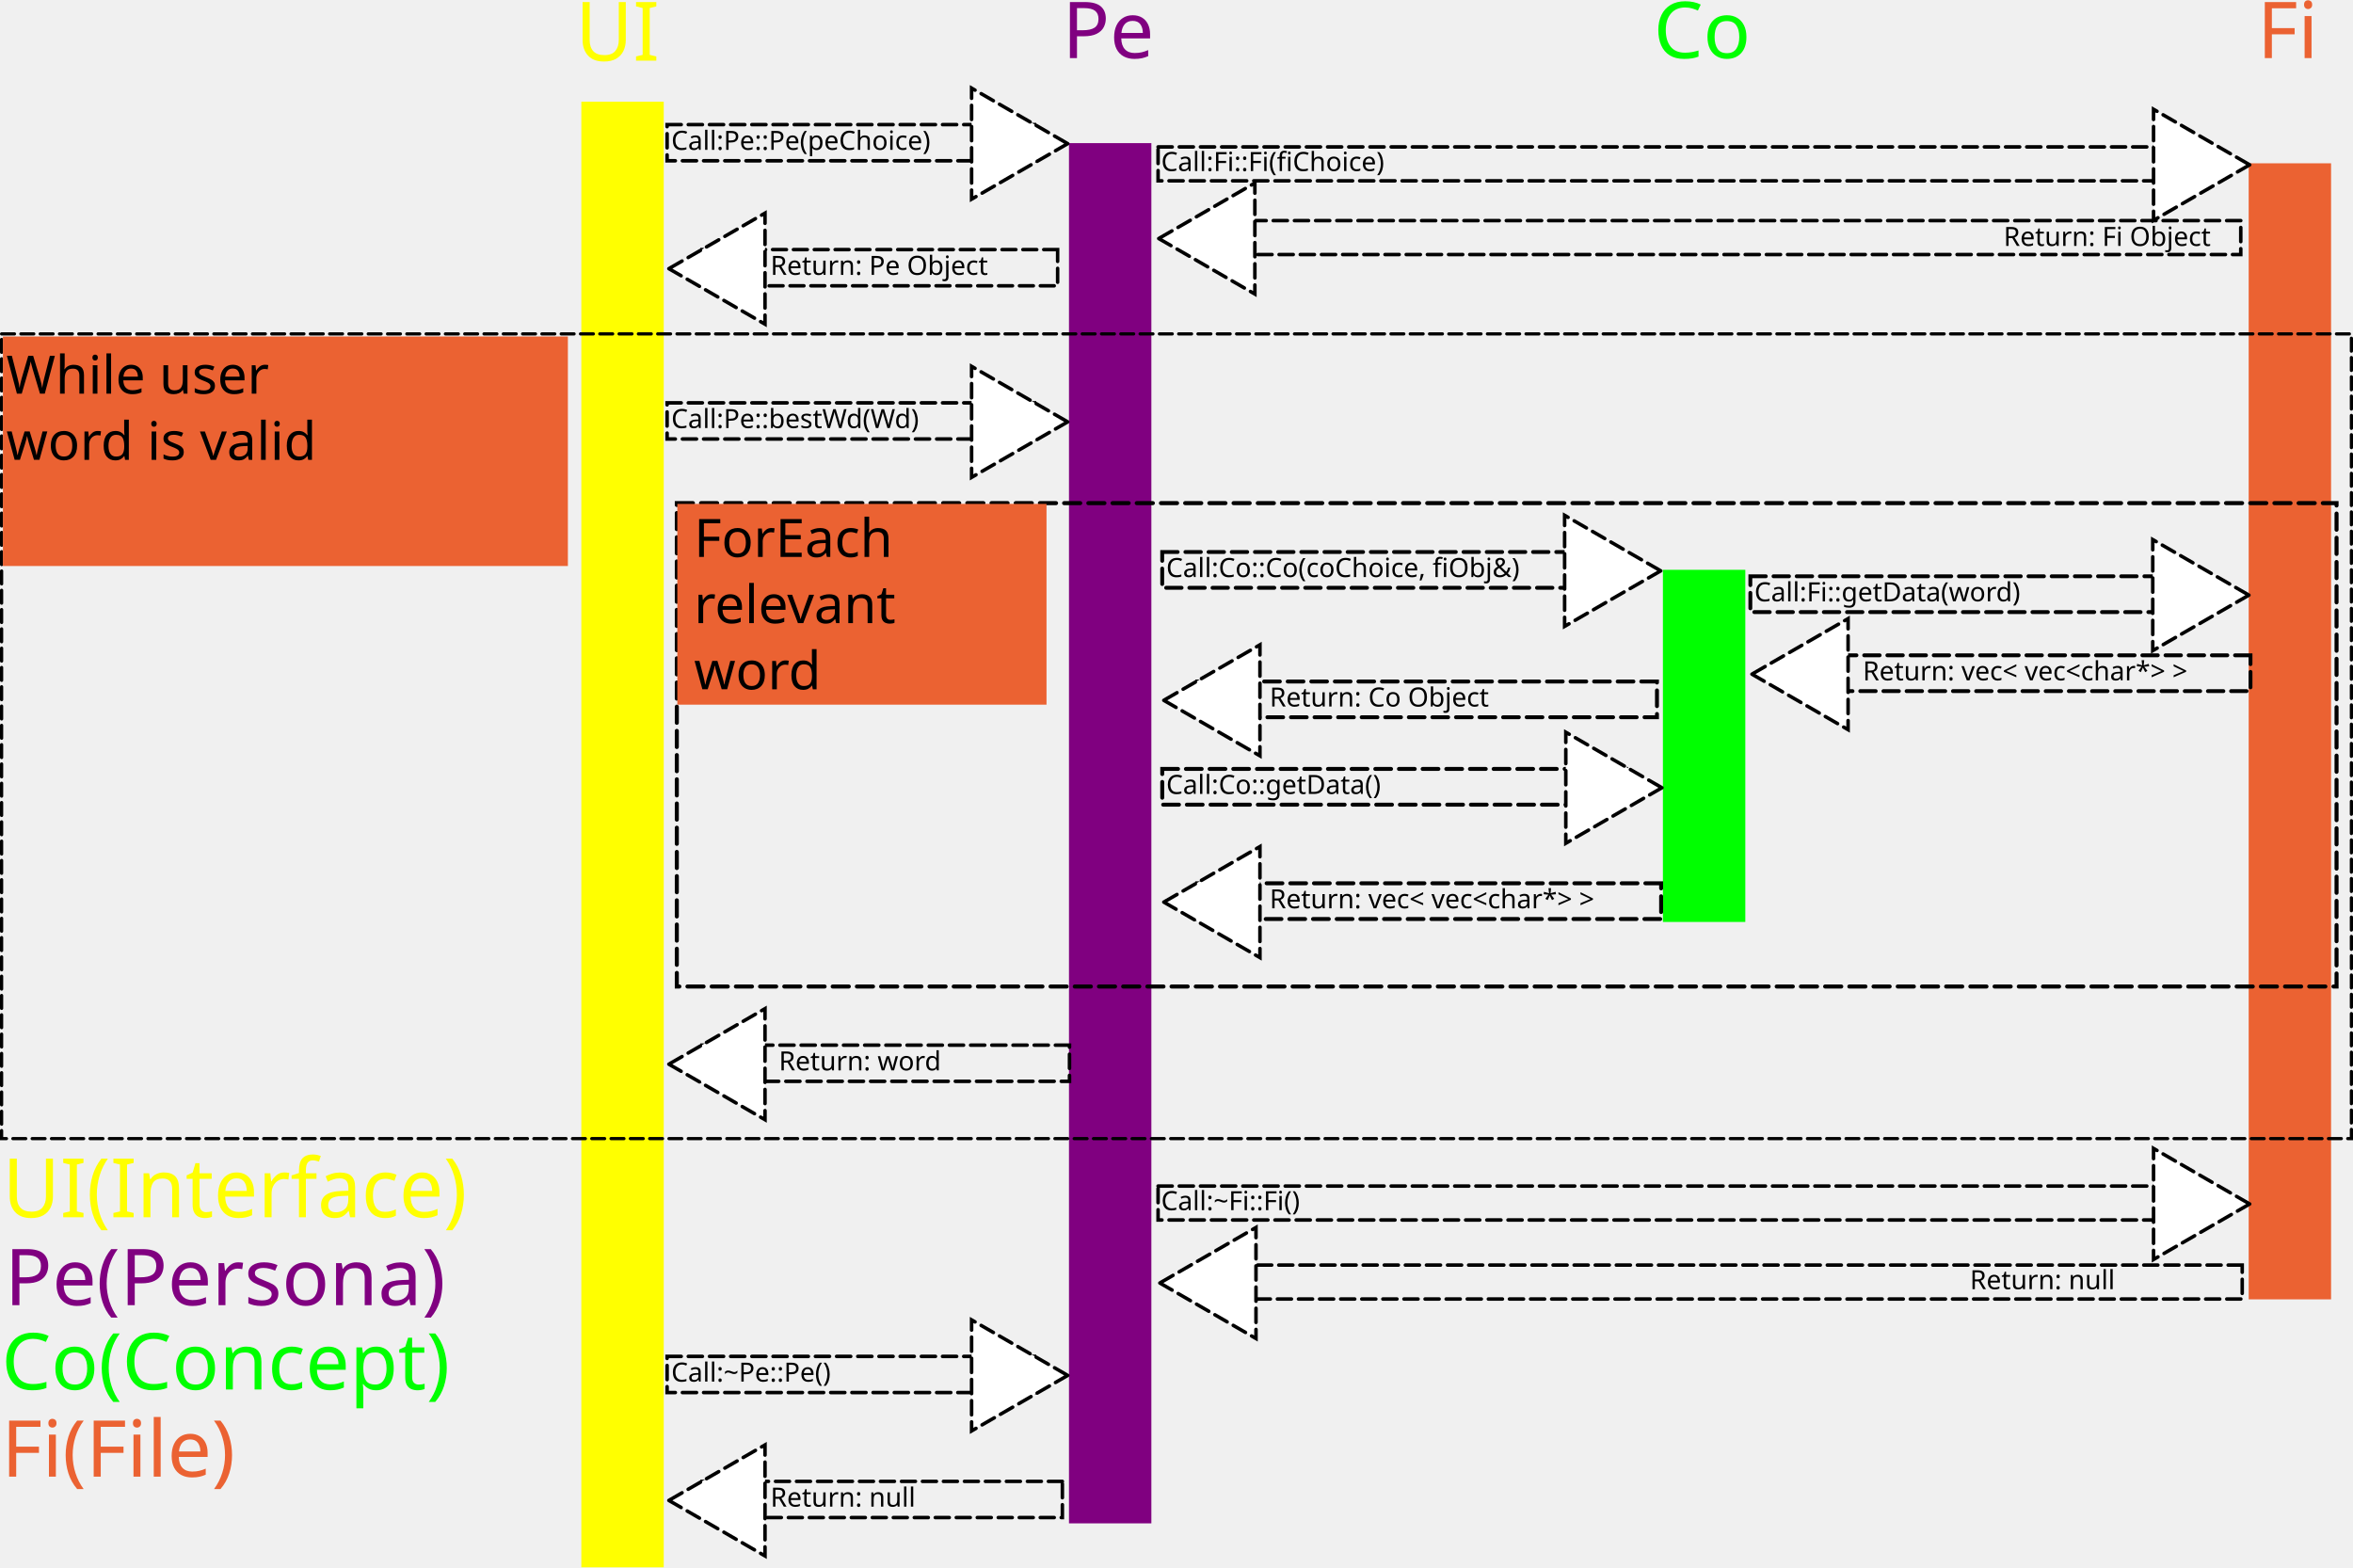
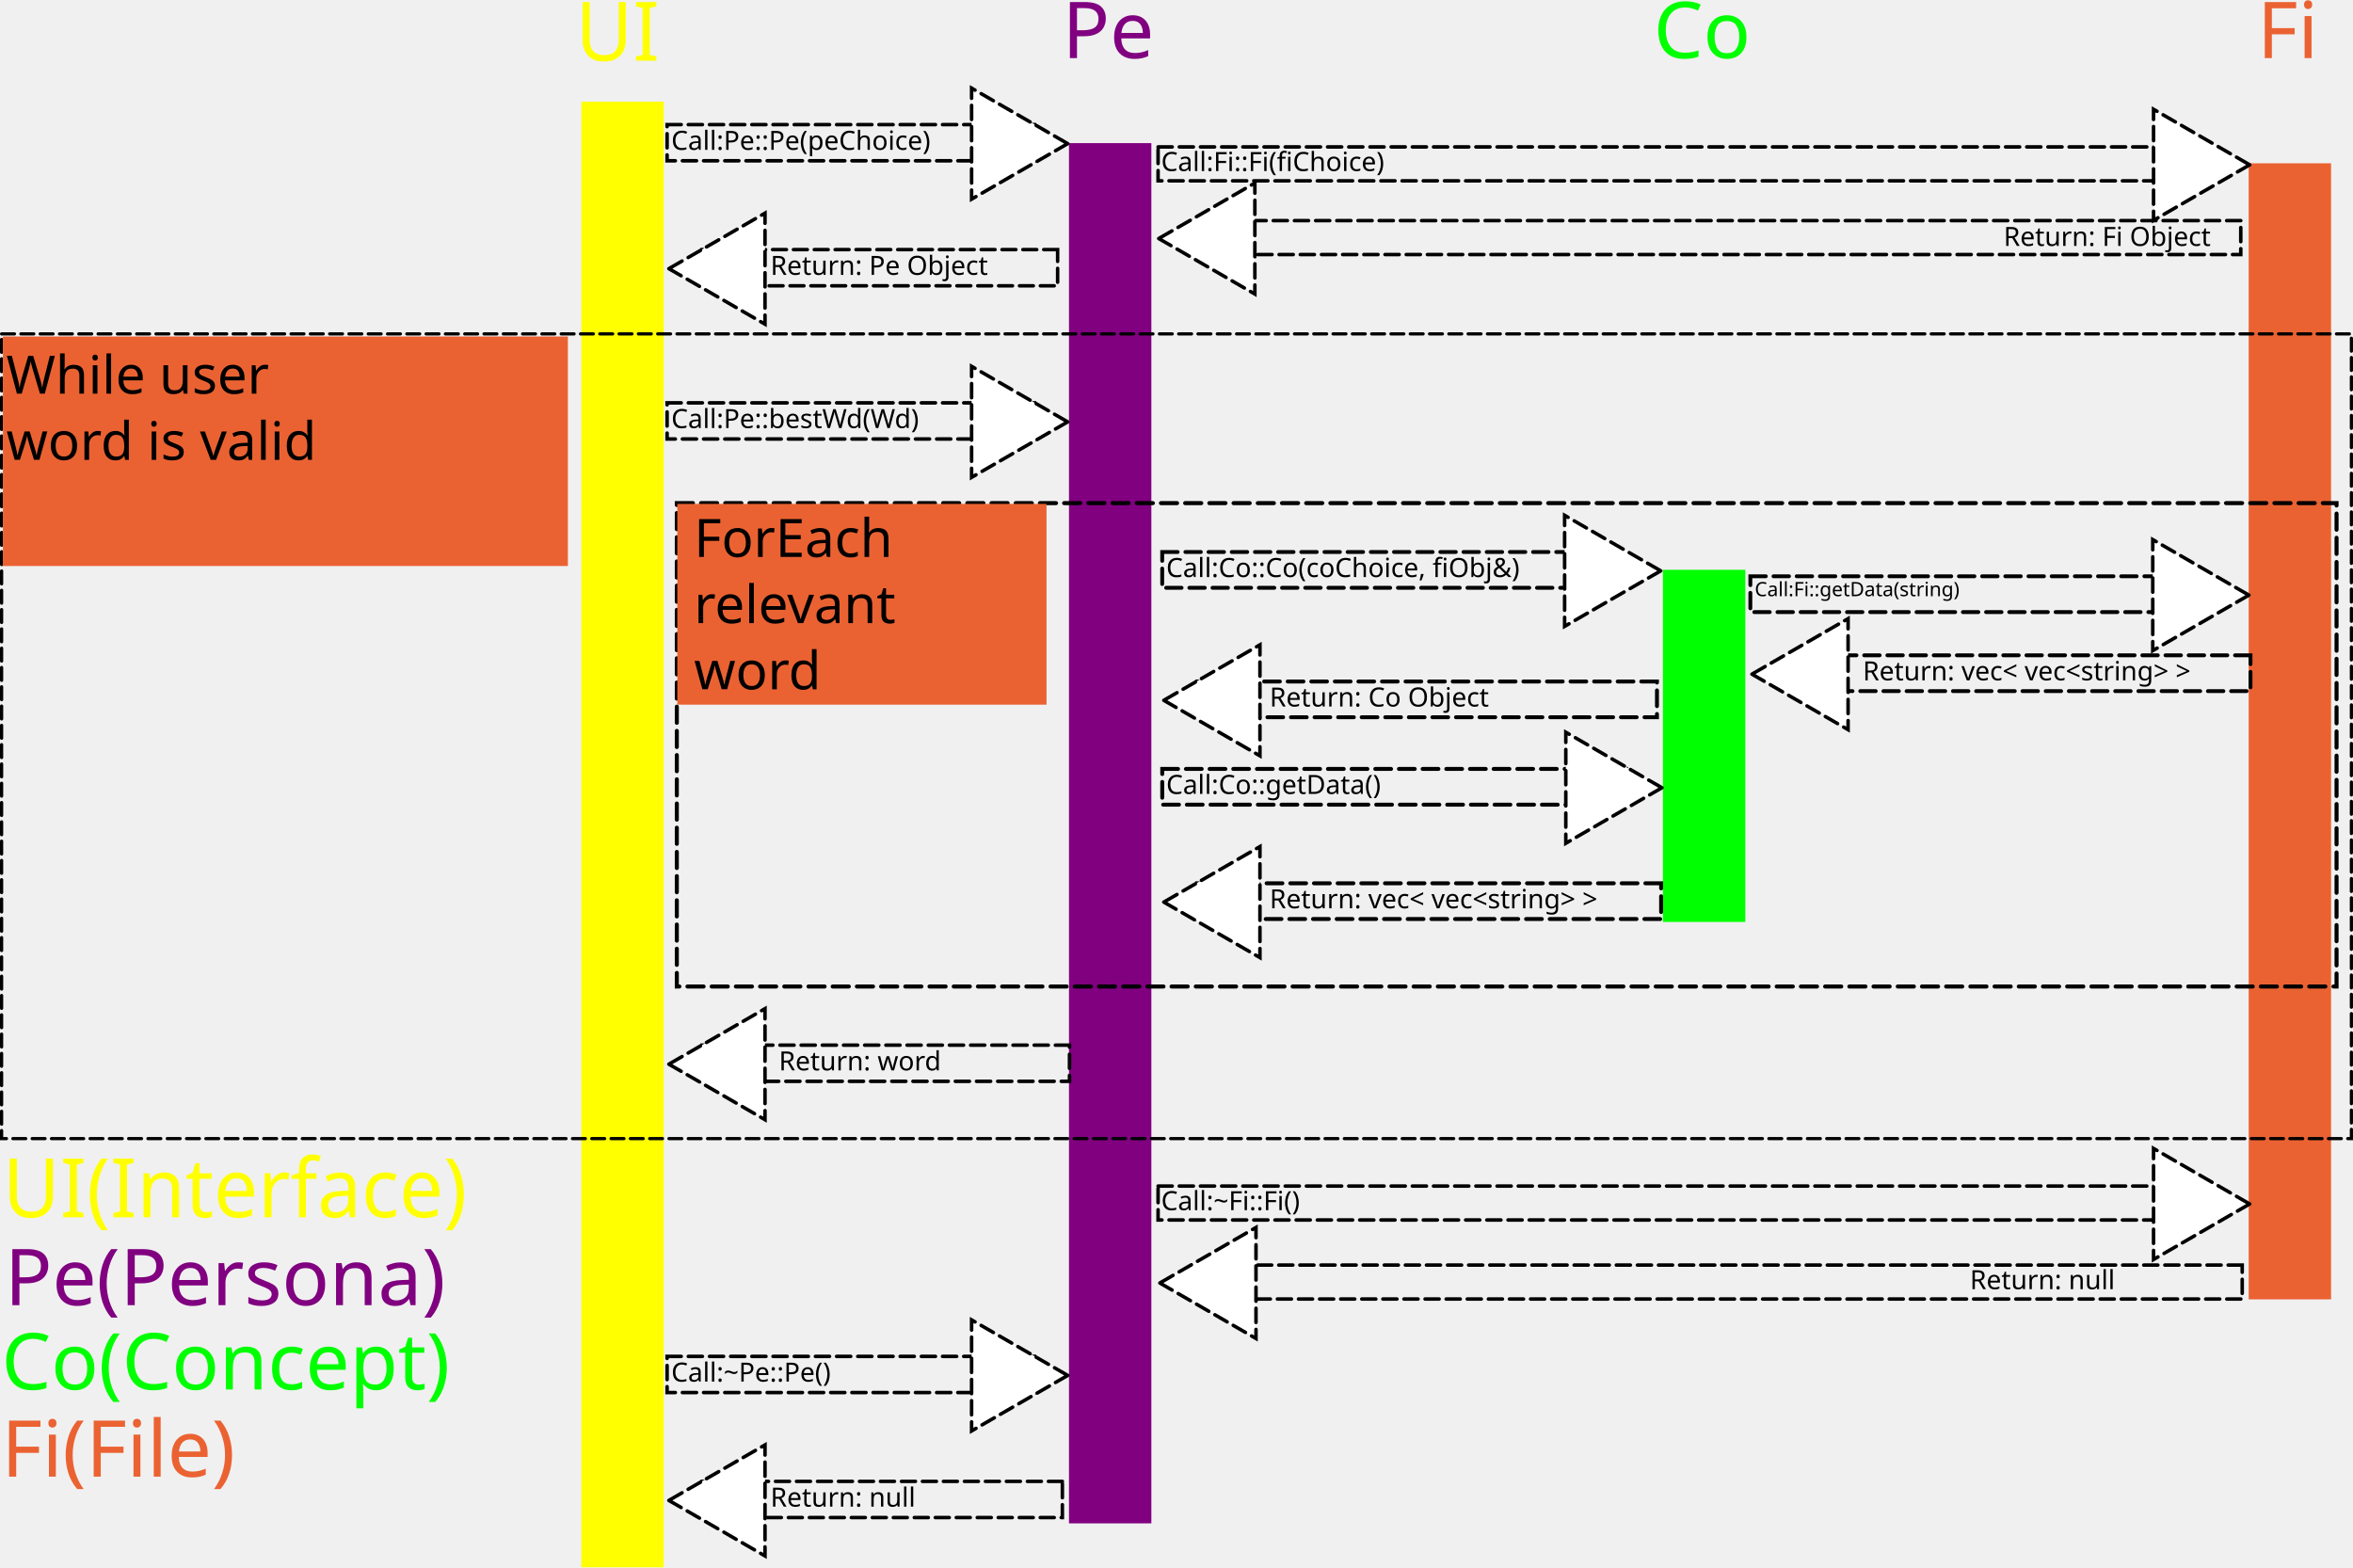
<svg xmlns="http://www.w3.org/2000/svg" width="564.185mm" height="375.808mm" viewBox="0 0 1999.08 1331.603" id="svg2" version="1.1">
  <defs id="defs4" />
  <g id="layer1" transform="translate(459.616,-19.33083)">
    <rect style="fill:#ffff00;fill-opacity:1;stroke:none;stroke-width:5;stroke-linecap:round;stroke-miterlimit:4;stroke-dasharray:none;stroke-dashoffset:0;stroke-opacity:1" id="rect4136" width="70" height="1245.18" x="34.286" y="105.753" />
    <text xml:space="preserve" style="font-style:normal;font-weight:normal;font-size:68.197px;line-height:125%;font-family:sans-serif;letter-spacing:0px;word-spacing:0px;fill:#ffff00;fill-opacity:1;stroke:none;stroke-width:1px;stroke-linecap:butt;stroke-linejoin:miter;stroke-opacity:1" x="30.001" y="69.349" id="text4138" transform="scale(0.978038,1.022455)">
      <tspan id="tspan4140" x="30.001" y="69.349">UI</tspan>
    </text>
    <rect y="140.934" x="448.571" height="1172.654" width="70" id="rect4142" style="fill:#800080;fill-opacity:1;stroke:none;stroke-width:5;stroke-linecap:round;stroke-miterlimit:4;stroke-dasharray:none;stroke-dashoffset:0;stroke-opacity:1" />
    <rect y="158.077" x="1450.838" height="965.205" width="70" id="rect4146" style="fill:#eb6232;fill-opacity:1;stroke:none;stroke-width:5;stroke-linecap:round;stroke-miterlimit:4;stroke-dasharray:none;stroke-dashoffset:0;stroke-opacity:1" />
    <text id="text4148" y="68.704" x="442.903" style="font-style:normal;font-weight:normal;font-size:66.699px;line-height:125%;font-family:sans-serif;letter-spacing:0px;word-spacing:0px;fill:#800080;fill-opacity:1;stroke:none;stroke-width:1px;stroke-linecap:butt;stroke-linejoin:miter;stroke-opacity:1" xml:space="preserve">
      <tspan y="68.704" x="442.903" id="tspan4150">Pe</tspan>
    </text>
    <text xml:space="preserve" style="font-style:normal;font-weight:normal;font-size:66.699px;line-height:125%;font-family:sans-serif;letter-spacing:0px;word-spacing:0px;fill:#00ff00;fill-opacity:1;stroke:none;stroke-width:1px;stroke-linecap:butt;stroke-linejoin:miter;stroke-opacity:1" x="945.208" y="68.704" id="text4152">
      <tspan id="tspan4154" x="945.208" y="68.704">Co</tspan>
    </text>
    <text id="text4156" y="68.704" x="1458.065" style="font-style:normal;font-weight:normal;font-size:66.699px;line-height:125%;font-family:sans-serif;letter-spacing:0px;word-spacing:0px;fill:#eb6232;fill-opacity:1;stroke:none;stroke-width:1px;stroke-linecap:butt;stroke-linejoin:miter;stroke-opacity:1" xml:space="preserve">
      <tspan y="68.704" x="1458.065" id="tspan4158">Fi</tspan>
    </text>
    <rect style="fill:#00ff00;fill-opacity:1;stroke:none;stroke-width:5;stroke-linecap:round;stroke-miterlimit:4;stroke-dasharray:none;stroke-dashoffset:0;stroke-opacity:1" id="rect4171" width="70" height="299.169" x="953.177" y="503.459" />
    <text xml:space="preserve" style="font-style:normal;font-weight:normal;font-size:5px;line-height:125%;font-family:sans-serif;letter-spacing:0px;word-spacing:0px;fill:#000000;fill-opacity:1;stroke:none;stroke-width:1px;stroke-linecap:butt;stroke-linejoin:miter;stroke-opacity:1" x="134.286" y="188.076" id="text4173">
      <tspan id="tspan4175" x="134.286" y="188.076" />
    </text>
    <text xml:space="preserve" style="font-style:normal;font-variant:normal;font-weight:normal;font-stretch:normal;font-size:22.5px;line-height:125%;font-family:sans-serif;-inkscape-font-specification:'sans-serif, Normal';text-align:start;letter-spacing:0px;word-spacing:0px;writing-mode:lr-tb;text-anchor:start;fill:#000000;fill-opacity:1;stroke:none;stroke-width:1px;stroke-linecap:butt;stroke-linejoin:miter;stroke-opacity:1" x="110.678" y="146.648" id="text4177">
      <tspan id="tspan4179" x="110.678" y="146.648">Call:Pe::Pe(peChoice)</tspan>
    </text>
    <rect style="fill:none;fill-opacity:1;stroke:#000000;stroke-width:3;stroke-linecap:round;stroke-miterlimit:4;stroke-dasharray:12, 6;stroke-dashoffset:0;stroke-opacity:1" id="rect4181" width="312.143" height="30.714" x="107.143" y="125.219" />
    <path style="fill:#ffffff;fill-opacity:1;stroke:#000000;stroke-width:3;stroke-linecap:round;stroke-miterlimit:4;stroke-dasharray:12, 6;stroke-dashoffset:0;stroke-opacity:1" id="path4183" d="m 447.509,141.38 -40.838,23.578 -40.838,23.578 0,-47.156 0,-47.156 40.838,23.578 z" />
    <text id="text4185" y="164.628" x="526.861" style="font-style:normal;font-variant:normal;font-weight:normal;font-stretch:normal;font-size:22.5px;line-height:125%;font-family:sans-serif;-inkscape-font-specification:'sans-serif, Normal';text-align:start;letter-spacing:0px;word-spacing:0px;writing-mode:lr-tb;text-anchor:start;fill:#000000;fill-opacity:1;stroke:none;stroke-width:1px;stroke-linecap:butt;stroke-linejoin:miter;stroke-opacity:1" xml:space="preserve">
      <tspan y="164.628" x="526.861" id="tspan4187">Call:Fi::Fi(fiChoice)</tspan>
    </text>
    <rect y="144.149" x="524.275" height="28.815" width="887.234" id="rect4189" style="fill:none;fill-opacity:1;stroke:#000000;stroke-width:3;stroke-linecap:round;stroke-miterlimit:4;stroke-dasharray:12, 6;stroke-dashoffset:0;stroke-opacity:1" />
    <path d="m 1451.691,159.36 -40.838,23.578 -40.838,23.578 0,-47.156 0,-47.156 40.838,23.578 z" id="path4191" style="fill:#ffffff;fill-opacity:1;stroke:#000000;stroke-width:3;stroke-linecap:round;stroke-miterlimit:4;stroke-dasharray:12, 6;stroke-dashoffset:0;stroke-opacity:1" />
    <text xml:space="preserve" style="font-style:normal;font-variant:normal;font-weight:normal;font-stretch:normal;font-size:22.5px;line-height:125%;font-family:sans-serif;-inkscape-font-specification:'sans-serif, Normal';text-align:start;letter-spacing:0px;word-spacing:0px;writing-mode:lr-tb;text-anchor:start;fill:#000000;fill-opacity:1;stroke:none;stroke-width:1px;stroke-linecap:butt;stroke-linejoin:miter;stroke-opacity:1" x="1242.639" y="228.267" id="text4211">
      <tspan id="tspan4213" x="1242.639" y="228.267">Return: Fi Object</tspan>
    </text>
    <rect style="fill:none;fill-opacity:1;stroke:#000000;stroke-width:3;stroke-linecap:round;stroke-miterlimit:4;stroke-dasharray:12, 6;stroke-dashoffset:0;stroke-opacity:1" id="rect4215" width="889.106" height="28.811" x="-1444.117" y="206.78" transform="scale(-1,1)" />
    <path style="fill:#ffffff;fill-opacity:1;stroke:#000000;stroke-width:3;stroke-linecap:round;stroke-miterlimit:4;stroke-dasharray:12, 6;stroke-dashoffset:0;stroke-opacity:1" id="path4217" d="m -524.826,221.989 -40.838,23.578 -40.838,23.578 0,-47.156 0,-47.156 40.838,23.578 z" transform="scale(-1,1)" />
    <text id="text4227" y="252.849" x="194.964" style="font-style:normal;font-variant:normal;font-weight:normal;font-stretch:normal;font-size:22.5px;line-height:125%;font-family:sans-serif;-inkscape-font-specification:'sans-serif, Normal';text-align:start;letter-spacing:0px;word-spacing:0px;writing-mode:lr-tb;text-anchor:start;fill:#000000;fill-opacity:1;stroke:none;stroke-width:1px;stroke-linecap:butt;stroke-linejoin:miter;stroke-opacity:1" xml:space="preserve">
      <tspan y="252.849" x="194.964" id="tspan4229">Return: Pe Object</tspan>
    </text>
    <rect y="231.397" x="-438.93" height="30.761" width="302.088" id="rect4231" style="fill:none;fill-opacity:1;stroke:#000000;stroke-width:2.954;stroke-linecap:round;stroke-miterlimit:4;stroke-dasharray:11.814, 5.907;stroke-dashoffset:0;stroke-opacity:1" transform="scale(-1,1)" />
    <path d="m -108.643,247.581 -40.838,23.578 -40.838,23.578 0,-47.156 0,-47.156 40.838,23.578 z" id="path4233" style="fill:#ffffff;fill-opacity:1;stroke:#000000;stroke-width:3;stroke-linecap:round;stroke-miterlimit:4;stroke-dasharray:12, 6;stroke-dashoffset:0;stroke-opacity:1" transform="scale(-1,1)" />
    <rect style="fill:none;fill-opacity:1;stroke:#000000;stroke-width:2.732;stroke-linecap:round;stroke-miterlimit:4;stroke-dasharray:10.929, 5.465;stroke-dashoffset:0;stroke-opacity:1" id="rect4235" width="1996.348" height="683.699" x="-458.25" y="303.003" />
    <text xml:space="preserve" style="font-style:normal;font-variant:normal;font-weight:normal;font-stretch:normal;font-size:22.5px;line-height:125%;font-family:sans-serif;-inkscape-font-specification:'sans-serif, Normal';text-align:start;letter-spacing:0px;word-spacing:0px;writing-mode:lr-tb;text-anchor:start;fill:#000000;fill-opacity:1;stroke:none;stroke-width:1px;stroke-linecap:butt;stroke-linejoin:miter;stroke-opacity:1" x="531.174" y="509.592" id="text4177-3">
      <tspan id="tspan4179-9" x="531.174" y="509.592">Call:Co::Co(coChoice, fiObj&amp;)</tspan>
    </text>
    <rect style="fill:none;fill-opacity:1;stroke:#000000;stroke-width:3.282;stroke-linecap:round;stroke-miterlimit:4;stroke-dasharray:13.128, 6.564;stroke-dashoffset:0;stroke-opacity:1" id="rect4181-1" width="377.016" height="30.432" x="527.779" y="488.305" />
    <path style="fill:#ffffff;fill-opacity:1;stroke:#000000;stroke-width:3;stroke-linecap:round;stroke-miterlimit:4;stroke-dasharray:12, 6;stroke-dashoffset:0;stroke-opacity:1" id="path4183-0" d="m 951.342,504.325 -40.838,23.578 -40.838,23.578 0,-47.156 0,-47.156 40.838,23.578 z" />
    <text id="text4273" y="791.021" x="619.057" style="font-style:normal;font-variant:normal;font-weight:normal;font-stretch:normal;font-size:22.5px;line-height:125%;font-family:sans-serif;-inkscape-font-specification:'sans-serif, Normal';text-align:start;letter-spacing:0px;word-spacing:0px;writing-mode:lr-tb;text-anchor:start;fill:#000000;fill-opacity:1;stroke:none;stroke-width:1px;stroke-linecap:butt;stroke-linejoin:miter;stroke-opacity:1" xml:space="preserve">
-       <tspan y="791.021" x="619.057" id="tspan4275">Return: vec&lt; vec&lt;char*&gt; &gt;</tspan>
+       <tspan y="791.021" x="619.057" id="tspan4275">Return: vec&lt; vec&lt;string&gt; &gt;</tspan>
    </text>
    <rect y="769.768" x="-951.656" height="30.363" width="394.119" id="rect4277" style="fill:none;fill-opacity:1;stroke:#000000;stroke-width:3.352;stroke-linecap:round;stroke-miterlimit:4;stroke-dasharray:13.407, 6.703;stroke-dashoffset:0;stroke-opacity:1" transform="scale(-1,1)" />
    <path d="m -529.139,785.753 -40.838,23.578 -40.838,23.578 0,-47.156 0,-47.156 40.838,23.578 z" id="path4279" style="fill:#ffffff;fill-opacity:1;stroke:#000000;stroke-width:3;stroke-linecap:round;stroke-miterlimit:4;stroke-dasharray:12, 6;stroke-dashoffset:0;stroke-opacity:1" transform="scale(-1,1)" />
    <rect style="fill:#eb6232;fill-opacity:1;stroke:none;stroke-width:3;stroke-linecap:round;stroke-miterlimit:4;stroke-dasharray:12, 6;stroke-dashoffset:0;stroke-opacity:1" id="rect4299" width="480" height="195" x="-457.143" y="305.219" />
    <text xml:space="preserve" style="font-style:normal;font-weight:normal;font-size:5px;line-height:125%;font-family:sans-serif;letter-spacing:0px;word-spacing:0px;fill:#000000;fill-opacity:1;stroke:none;stroke-width:1px;stroke-linecap:butt;stroke-linejoin:miter;stroke-opacity:1" x="-434.286" y="346.648" id="text4301">
      <tspan id="tspan4303" x="-434.286" y="346.648" />
    </text>
    <text xml:space="preserve" style="font-style:normal;font-variant:normal;font-weight:normal;font-stretch:normal;font-size:45px;line-height:125%;font-family:sans-serif;-inkscape-font-specification:'sans-serif, Normal';text-align:start;letter-spacing:0px;word-spacing:0px;writing-mode:lr-tb;text-anchor:start;fill:#000000;fill-opacity:1;stroke:none;stroke-width:1px;stroke-linecap:butt;stroke-linejoin:miter;stroke-opacity:1" x="-454.286" y="353.791" id="text4305">
      <tspan id="tspan4307" x="-454.286" y="353.791">While user </tspan>
      <tspan x="-454.286" y="410.041" id="tspan4333">word is valid</tspan>
    </text>
    <text id="text4335" y="619.592" x="619.057" style="font-style:normal;font-variant:normal;font-weight:normal;font-stretch:normal;font-size:22.5px;line-height:125%;font-family:sans-serif;-inkscape-font-specification:'sans-serif, Normal';text-align:start;letter-spacing:0px;word-spacing:0px;writing-mode:lr-tb;text-anchor:start;fill:#000000;fill-opacity:1;stroke:none;stroke-width:1px;stroke-linecap:butt;stroke-linejoin:miter;stroke-opacity:1" xml:space="preserve">
      <tspan y="619.592" x="619.057" id="tspan4337">Return: Co Object</tspan>
    </text>
    <rect y="598.332" x="-948.128" height="30.377" width="390.597" id="rect4339" style="fill:none;fill-opacity:1;stroke:#000000;stroke-width:3.337;stroke-linecap:round;stroke-miterlimit:4;stroke-dasharray:13.35, 6.675;stroke-dashoffset:0;stroke-opacity:1" transform="scale(-1,1)" />
    <path d="m -529.139,614.325 -40.838,23.578 -40.838,23.578 0,-47.156 0,-47.156 40.838,23.578 z" id="path4341" style="fill:#ffffff;fill-opacity:1;stroke:#000000;stroke-width:3;stroke-linecap:round;stroke-miterlimit:4;stroke-dasharray:12, 6;stroke-dashoffset:0;stroke-opacity:1" transform="scale(-1,1)" />
    <text xml:space="preserve" style="font-style:normal;font-variant:normal;font-weight:normal;font-stretch:normal;font-size:22.5px;line-height:125%;font-family:sans-serif;-inkscape-font-specification:'sans-serif, Normal';text-align:start;letter-spacing:0px;word-spacing:0px;writing-mode:lr-tb;text-anchor:start;fill:#000000;fill-opacity:1;stroke:none;stroke-width:1px;stroke-linecap:butt;stroke-linejoin:miter;stroke-opacity:1" x="531.174" y="693.878" id="text4359">
      <tspan id="tspan4361" x="531.174" y="693.878">Call:Co::getData()</tspan>
    </text>
    <rect style="fill:none;fill-opacity:1;stroke:#000000;stroke-width:3.352;stroke-linecap:round;stroke-miterlimit:4;stroke-dasharray:13.407, 6.703;stroke-dashoffset:0;stroke-opacity:1" id="rect4363" width="394.119" height="30.363" x="527.814" y="672.625" />
    <path style="fill:#ffffff;fill-opacity:1;stroke:#000000;stroke-width:3;stroke-linecap:round;stroke-miterlimit:4;stroke-dasharray:12, 6;stroke-dashoffset:0;stroke-opacity:1" id="path4365" d="m 952.352,688.61 -40.838,23.578 -40.838,23.578 10e-6,-47.156 -10e-6,-47.156 40.838,23.578 z" />
    <rect y="446.786" x="115.397" height="410.692" width="1410.095" id="rect4383" style="fill:none;fill-opacity:1;stroke:#000000;stroke-width:3.427;stroke-linecap:round;stroke-miterlimit:4;stroke-dasharray:13.71, 6.855;stroke-dashoffset:0;stroke-opacity:1" />
    <rect y="447.456" x="115.831" height="170.564" width="313.654" id="rect4385" style="fill:#eb6232;fill-opacity:1;stroke:none;stroke-width:3;stroke-linecap:round;stroke-miterlimit:4;stroke-dasharray:12, 6;stroke-dashoffset:0;stroke-opacity:1" />
    <text id="text4393" y="492.499" x="130" style="font-style:normal;font-variant:normal;font-weight:normal;font-stretch:normal;font-size:45px;line-height:125%;font-family:sans-serif;-inkscape-font-specification:'sans-serif, Normal';text-align:start;letter-spacing:0px;word-spacing:0px;writing-mode:lr-tb;text-anchor:start;fill:#000000;fill-opacity:1;stroke:none;stroke-width:1px;stroke-linecap:butt;stroke-linejoin:miter;stroke-opacity:1" xml:space="preserve">
      <tspan id="tspan4397" y="492.499" x="130">ForEach </tspan>
      <tspan y="548.749" x="130" id="tspan4401">relevant </tspan>
      <tspan y="604.999" x="130" id="tspan4403">word</tspan>
    </text>
-     <text xml:space="preserve" style="font-style:normal;font-variant:normal;font-weight:normal;font-stretch:normal;font-size:22.5px;line-height:125%;font-family:sans-serif;-inkscape-font-specification:'sans-serif, Normal';text-align:start;letter-spacing:0px;word-spacing:0px;writing-mode:lr-tb;text-anchor:start;fill:#000000;fill-opacity:1;stroke:none;stroke-width:1px;stroke-linecap:butt;stroke-linejoin:miter;stroke-opacity:1" x="1030.852" y="530.221" id="text4177-3-1">
-       <tspan id="tspan4179-9-7" x="1030.852" y="530.221">Call:Fi::getData(word)</tspan>
+     <text xml:space="preserve" style="font-style:normal;font-variant:normal;font-weight:normal;font-stretch:normal;font-size:16.75px;line-height:125%;font-family:sans-serif;-inkscape-font-specification:'sans-serif, Normal';text-align:start;letter-spacing:0px;word-spacing:0px;writing-mode:lr-tb;text-anchor:start;fill:#000000;fill-opacity:1;stroke:none;stroke-width:1px;stroke-linecap:butt;stroke-linejoin:miter;stroke-opacity:1" x="1031.175" y="525.852" id="text4177-3-1">
+       <tspan id="tspan4179-9-7" x="1031.175" y="525.852">Call:Fi::getData(string)</tspan>
    </text>
    <rect style="fill:none;fill-opacity:1;stroke:#000000;stroke-width:3.282;stroke-linecap:round;stroke-miterlimit:4;stroke-dasharray:13.128, 6.564;stroke-dashoffset:0;stroke-opacity:1" id="rect4181-1-7" width="377.016" height="30.432" x="1027.457" y="508.933" />
    <path style="fill:#ffffff;fill-opacity:1;stroke:#000000;stroke-width:3;stroke-linecap:round;stroke-miterlimit:4;stroke-dasharray:12, 6;stroke-dashoffset:0;stroke-opacity:1" id="path4183-0-5" d="m 1451.02,524.953 -40.838,23.578 -40.838,23.578 0,-47.156 0,-47.156 40.838,23.578 z" />
    <rect y="576.076" x="-1452.379" height="30.432" width="377.016" id="rect4438" style="fill:none;fill-opacity:1;stroke:#000000;stroke-width:3.282;stroke-linecap:round;stroke-miterlimit:4;stroke-dasharray:13.128, 6.564;stroke-dashoffset:0;stroke-opacity:1" transform="scale(-1,1)" />
    <path d="m -1028.816,592.096 -40.838,23.578 -40.838,23.578 0,-47.156 0,-47.156 40.838,23.578 z" id="path4440" style="fill:#ffffff;fill-opacity:1;stroke:#000000;stroke-width:3;stroke-linecap:round;stroke-miterlimit:4;stroke-dasharray:12, 6;stroke-dashoffset:0;stroke-opacity:1" transform="scale(-1,1)" />
    <text id="text4442" y="597.363" x="1122.998" style="font-style:normal;font-variant:normal;font-weight:normal;font-stretch:normal;font-size:22.5px;line-height:125%;font-family:sans-serif;-inkscape-font-specification:'sans-serif, Normal';text-align:start;letter-spacing:0px;word-spacing:0px;writing-mode:lr-tb;text-anchor:start;fill:#000000;fill-opacity:1;stroke:none;stroke-width:1px;stroke-linecap:butt;stroke-linejoin:miter;stroke-opacity:1" xml:space="preserve">
-       <tspan y="597.363" x="1122.998" id="tspan4444">Return: vec&lt; vec&lt;char*&gt; &gt;</tspan>
+       <tspan y="597.363" x="1122.998" id="tspan4444">Return: vec&lt; vec&lt;string&gt; &gt;</tspan>
    </text>
    <text id="text4446" y="383.024" x="110.678" style="font-style:normal;font-variant:normal;font-weight:normal;font-stretch:normal;font-size:22.5px;line-height:125%;font-family:sans-serif;-inkscape-font-specification:'sans-serif, Normal';text-align:start;letter-spacing:0px;word-spacing:0px;writing-mode:lr-tb;text-anchor:start;fill:#000000;fill-opacity:1;stroke:none;stroke-width:1px;stroke-linecap:butt;stroke-linejoin:miter;stroke-opacity:1" xml:space="preserve">
      <tspan y="383.024" x="110.678" id="tspan4448">Call:Pe::bestWd(Wd)</tspan>
    </text>
    <rect y="361.595" x="107.143" height="30.714" width="312.143" id="rect4450" style="fill:none;fill-opacity:1;stroke:#000000;stroke-width:3;stroke-linecap:round;stroke-miterlimit:4;stroke-dasharray:12, 6;stroke-dashoffset:0;stroke-opacity:1" />
    <path d="m 447.509,377.756 -40.838,23.578 -40.838,23.578 0,-47.156 0,-47.156 40.838,23.578 z" id="path4452" style="fill:#ffffff;fill-opacity:1;stroke:#000000;stroke-width:3;stroke-linecap:round;stroke-miterlimit:4;stroke-dasharray:12, 6;stroke-dashoffset:0;stroke-opacity:1" />
    <text xml:space="preserve" style="font-style:normal;font-variant:normal;font-weight:normal;font-stretch:normal;font-size:22.5px;line-height:125%;font-family:sans-serif;-inkscape-font-specification:'sans-serif, Normal';text-align:start;letter-spacing:0px;word-spacing:0px;writing-mode:lr-tb;text-anchor:start;fill:#000000;fill-opacity:1;stroke:none;stroke-width:1px;stroke-linecap:butt;stroke-linejoin:miter;stroke-opacity:1" x="202.107" y="928.738" id="text4454">
      <tspan id="tspan4456" x="202.107" y="928.738">Return: word</tspan>
    </text>
    <rect style="fill:none;fill-opacity:1;stroke:#000000;stroke-width:3;stroke-linecap:round;stroke-miterlimit:4;stroke-dasharray:12, 6;stroke-dashoffset:0;stroke-opacity:1" id="rect4458" width="312.143" height="30.714" x="-449.009" y="907.309" transform="scale(-1,1)" />
    <path style="fill:#ffffff;fill-opacity:1;stroke:#000000;stroke-width:3;stroke-linecap:round;stroke-miterlimit:4;stroke-dasharray:12, 6;stroke-dashoffset:0;stroke-opacity:1" id="path4460" d="m -108.643,923.47 -40.838,23.578 -40.838,23.578 0,-47.156 0,-47.156 40.838,23.578 z" transform="scale(-1,1)" />
    <text xml:space="preserve" style="font-style:normal;font-variant:normal;font-weight:normal;font-stretch:normal;font-size:22.5px;line-height:125%;font-family:sans-serif;-inkscape-font-specification:'sans-serif, Normal';text-align:start;letter-spacing:0px;word-spacing:0px;writing-mode:lr-tb;text-anchor:start;fill:#000000;fill-opacity:1;stroke:none;stroke-width:1px;stroke-linecap:butt;stroke-linejoin:miter;stroke-opacity:1" x="526.861" y="1047.501" id="text4462">
      <tspan id="tspan4464" x="526.861" y="1047.501">Call:~Fi::Fi()</tspan>
    </text>
    <rect style="fill:none;fill-opacity:1;stroke:#000000;stroke-width:3;stroke-linecap:round;stroke-miterlimit:4;stroke-dasharray:12, 6;stroke-dashoffset:0;stroke-opacity:1" id="rect4466" width="887.234" height="28.815" x="524.275" y="1027.022" />
    <path style="fill:#ffffff;fill-opacity:1;stroke:#000000;stroke-width:3;stroke-linecap:round;stroke-miterlimit:4;stroke-dasharray:12, 6;stroke-dashoffset:0;stroke-opacity:1" id="path4468" d="m 1451.691,1042.233 -40.838,23.578 -40.838,23.578 0,-47.156 0,-47.156 40.838,23.578 z" />
    <text id="text4470" y="1114.644" x="1214.004" style="font-style:normal;font-variant:normal;font-weight:normal;font-stretch:normal;font-size:22.5px;line-height:125%;font-family:sans-serif;-inkscape-font-specification:'sans-serif, Normal';text-align:start;letter-spacing:0px;word-spacing:0px;writing-mode:lr-tb;text-anchor:start;fill:#000000;fill-opacity:1;stroke:none;stroke-width:1px;stroke-linecap:butt;stroke-linejoin:miter;stroke-opacity:1" xml:space="preserve">
      <tspan y="1114.644" x="1214.004" id="tspan4472">Return: null</tspan>
    </text>
    <rect y="1094.158" x="-1445.341" height="28.828" width="879.389" id="rect4474" style="fill:none;fill-opacity:1;stroke:#000000;stroke-width:2.987;stroke-linecap:round;stroke-miterlimit:4;stroke-dasharray:11.949, 5.975;stroke-dashoffset:0;stroke-opacity:1" transform="scale(-1,1)" />
    <path d="m -525.775,1109.376 -40.838,23.578 -40.838,23.578 0,-47.156 0,-47.156 40.838,23.578 z" id="path4476" style="fill:#ffffff;fill-opacity:1;stroke:#000000;stroke-width:3;stroke-linecap:round;stroke-miterlimit:4;stroke-dasharray:12, 6;stroke-dashoffset:0;stroke-opacity:1" transform="scale(-1,1)" />
    <text id="text4478" y="1193.166" x="110.678" style="font-style:normal;font-variant:normal;font-weight:normal;font-stretch:normal;font-size:22.5px;line-height:125%;font-family:sans-serif;-inkscape-font-specification:'sans-serif, Normal';text-align:start;letter-spacing:0px;word-spacing:0px;writing-mode:lr-tb;text-anchor:start;fill:#000000;fill-opacity:1;stroke:none;stroke-width:1px;stroke-linecap:butt;stroke-linejoin:miter;stroke-opacity:1" xml:space="preserve">
      <tspan y="1193.166" x="110.678" id="tspan4480">Call:~Pe::Pe()</tspan>
    </text>
    <rect y="1171.737" x="107.143" height="30.714" width="312.143" id="rect4482" style="fill:none;fill-opacity:1;stroke:#000000;stroke-width:3;stroke-linecap:round;stroke-miterlimit:4;stroke-dasharray:12, 6;stroke-dashoffset:0;stroke-opacity:1" />
    <path d="m 447.509,1187.898 -40.838,23.578 -40.838,23.578 0,-47.156 0,-47.156 40.838,23.578 z" id="path4484" style="fill:#ffffff;fill-opacity:1;stroke:#000000;stroke-width:3;stroke-linecap:round;stroke-miterlimit:4;stroke-dasharray:12, 6;stroke-dashoffset:0;stroke-opacity:1" />
    <text xml:space="preserve" style="font-style:normal;font-variant:normal;font-weight:normal;font-stretch:normal;font-size:22.5px;line-height:125%;font-family:sans-serif;-inkscape-font-specification:'sans-serif, Normal';text-align:start;letter-spacing:0px;word-spacing:0px;writing-mode:lr-tb;text-anchor:start;fill:#000000;fill-opacity:1;stroke:none;stroke-width:1px;stroke-linecap:butt;stroke-linejoin:miter;stroke-opacity:1" x="194.964" y="1299.367" id="text4486">
      <tspan id="tspan4488" x="194.964" y="1299.367">Return: null</tspan>
    </text>
    <rect transform="scale(-1,1)" style="fill:none;fill-opacity:1;stroke:#000000;stroke-width:2.972;stroke-linecap:round;stroke-miterlimit:4;stroke-dasharray:11.889, 5.944;stroke-dashoffset:0;stroke-opacity:1" id="rect4490" width="306.11" height="30.742" x="-442.962" y="1277.924" />
    <path transform="scale(-1,1)" style="fill:#ffffff;fill-opacity:1;stroke:#000000;stroke-width:3;stroke-linecap:round;stroke-miterlimit:4;stroke-dasharray:12, 6;stroke-dashoffset:0;stroke-opacity:1" id="path4492" d="m -108.643,1294.099 -40.838,23.578 -40.838,23.578 0,-47.156 0,-47.156 40.838,23.578 z" />
    <text xml:space="preserve" style="font-style:normal;font-weight:normal;font-size:68.197px;line-height:125%;font-family:sans-serif;letter-spacing:0px;word-spacing:0px;fill:#ffff00;fill-opacity:1;stroke:none;stroke-width:1px;stroke-linecap:butt;stroke-linejoin:miter;stroke-opacity:1" x="-467.6" y="1030.378" id="text4138-3" transform="scale(0.978038,1.022455)">
      <tspan id="tspan4140-8" x="-467.6" y="1030.378">UI(Interface)</tspan>
    </text>
    <text id="text4148-4" y="1128.217" x="-455.582" style="font-style:normal;font-weight:normal;font-size:66.699px;line-height:125%;font-family:sans-serif;letter-spacing:0px;word-spacing:0px;fill:#800080;fill-opacity:1;stroke:none;stroke-width:1px;stroke-linecap:butt;stroke-linejoin:miter;stroke-opacity:1" xml:space="preserve">
      <tspan y="1128.217" x="-455.582" id="tspan4150-0">Pe(Persona)</tspan>
    </text>
    <text xml:space="preserve" style="font-style:normal;font-weight:normal;font-size:66.699px;line-height:125%;font-family:sans-serif;letter-spacing:0px;word-spacing:0px;fill:#00ff00;fill-opacity:1;stroke:none;stroke-width:1px;stroke-linecap:butt;stroke-linejoin:miter;stroke-opacity:1" x="-458.37" y="1199.854" id="text4152-6">
      <tspan id="tspan4154-2" x="-458.37" y="1199.854">Co(Concept)</tspan>
    </text>
    <text id="text4156-4" y="1273.915" x="-458.325" style="font-style:normal;font-weight:normal;font-size:66.699px;line-height:125%;font-family:sans-serif;letter-spacing:0px;word-spacing:0px;fill:#eb6232;fill-opacity:1;stroke:none;stroke-width:1px;stroke-linecap:butt;stroke-linejoin:miter;stroke-opacity:1" xml:space="preserve">
      <tspan y="1273.915" x="-458.325" id="tspan4158-7">Fi(File)</tspan>
    </text>
  </g>
</svg>
